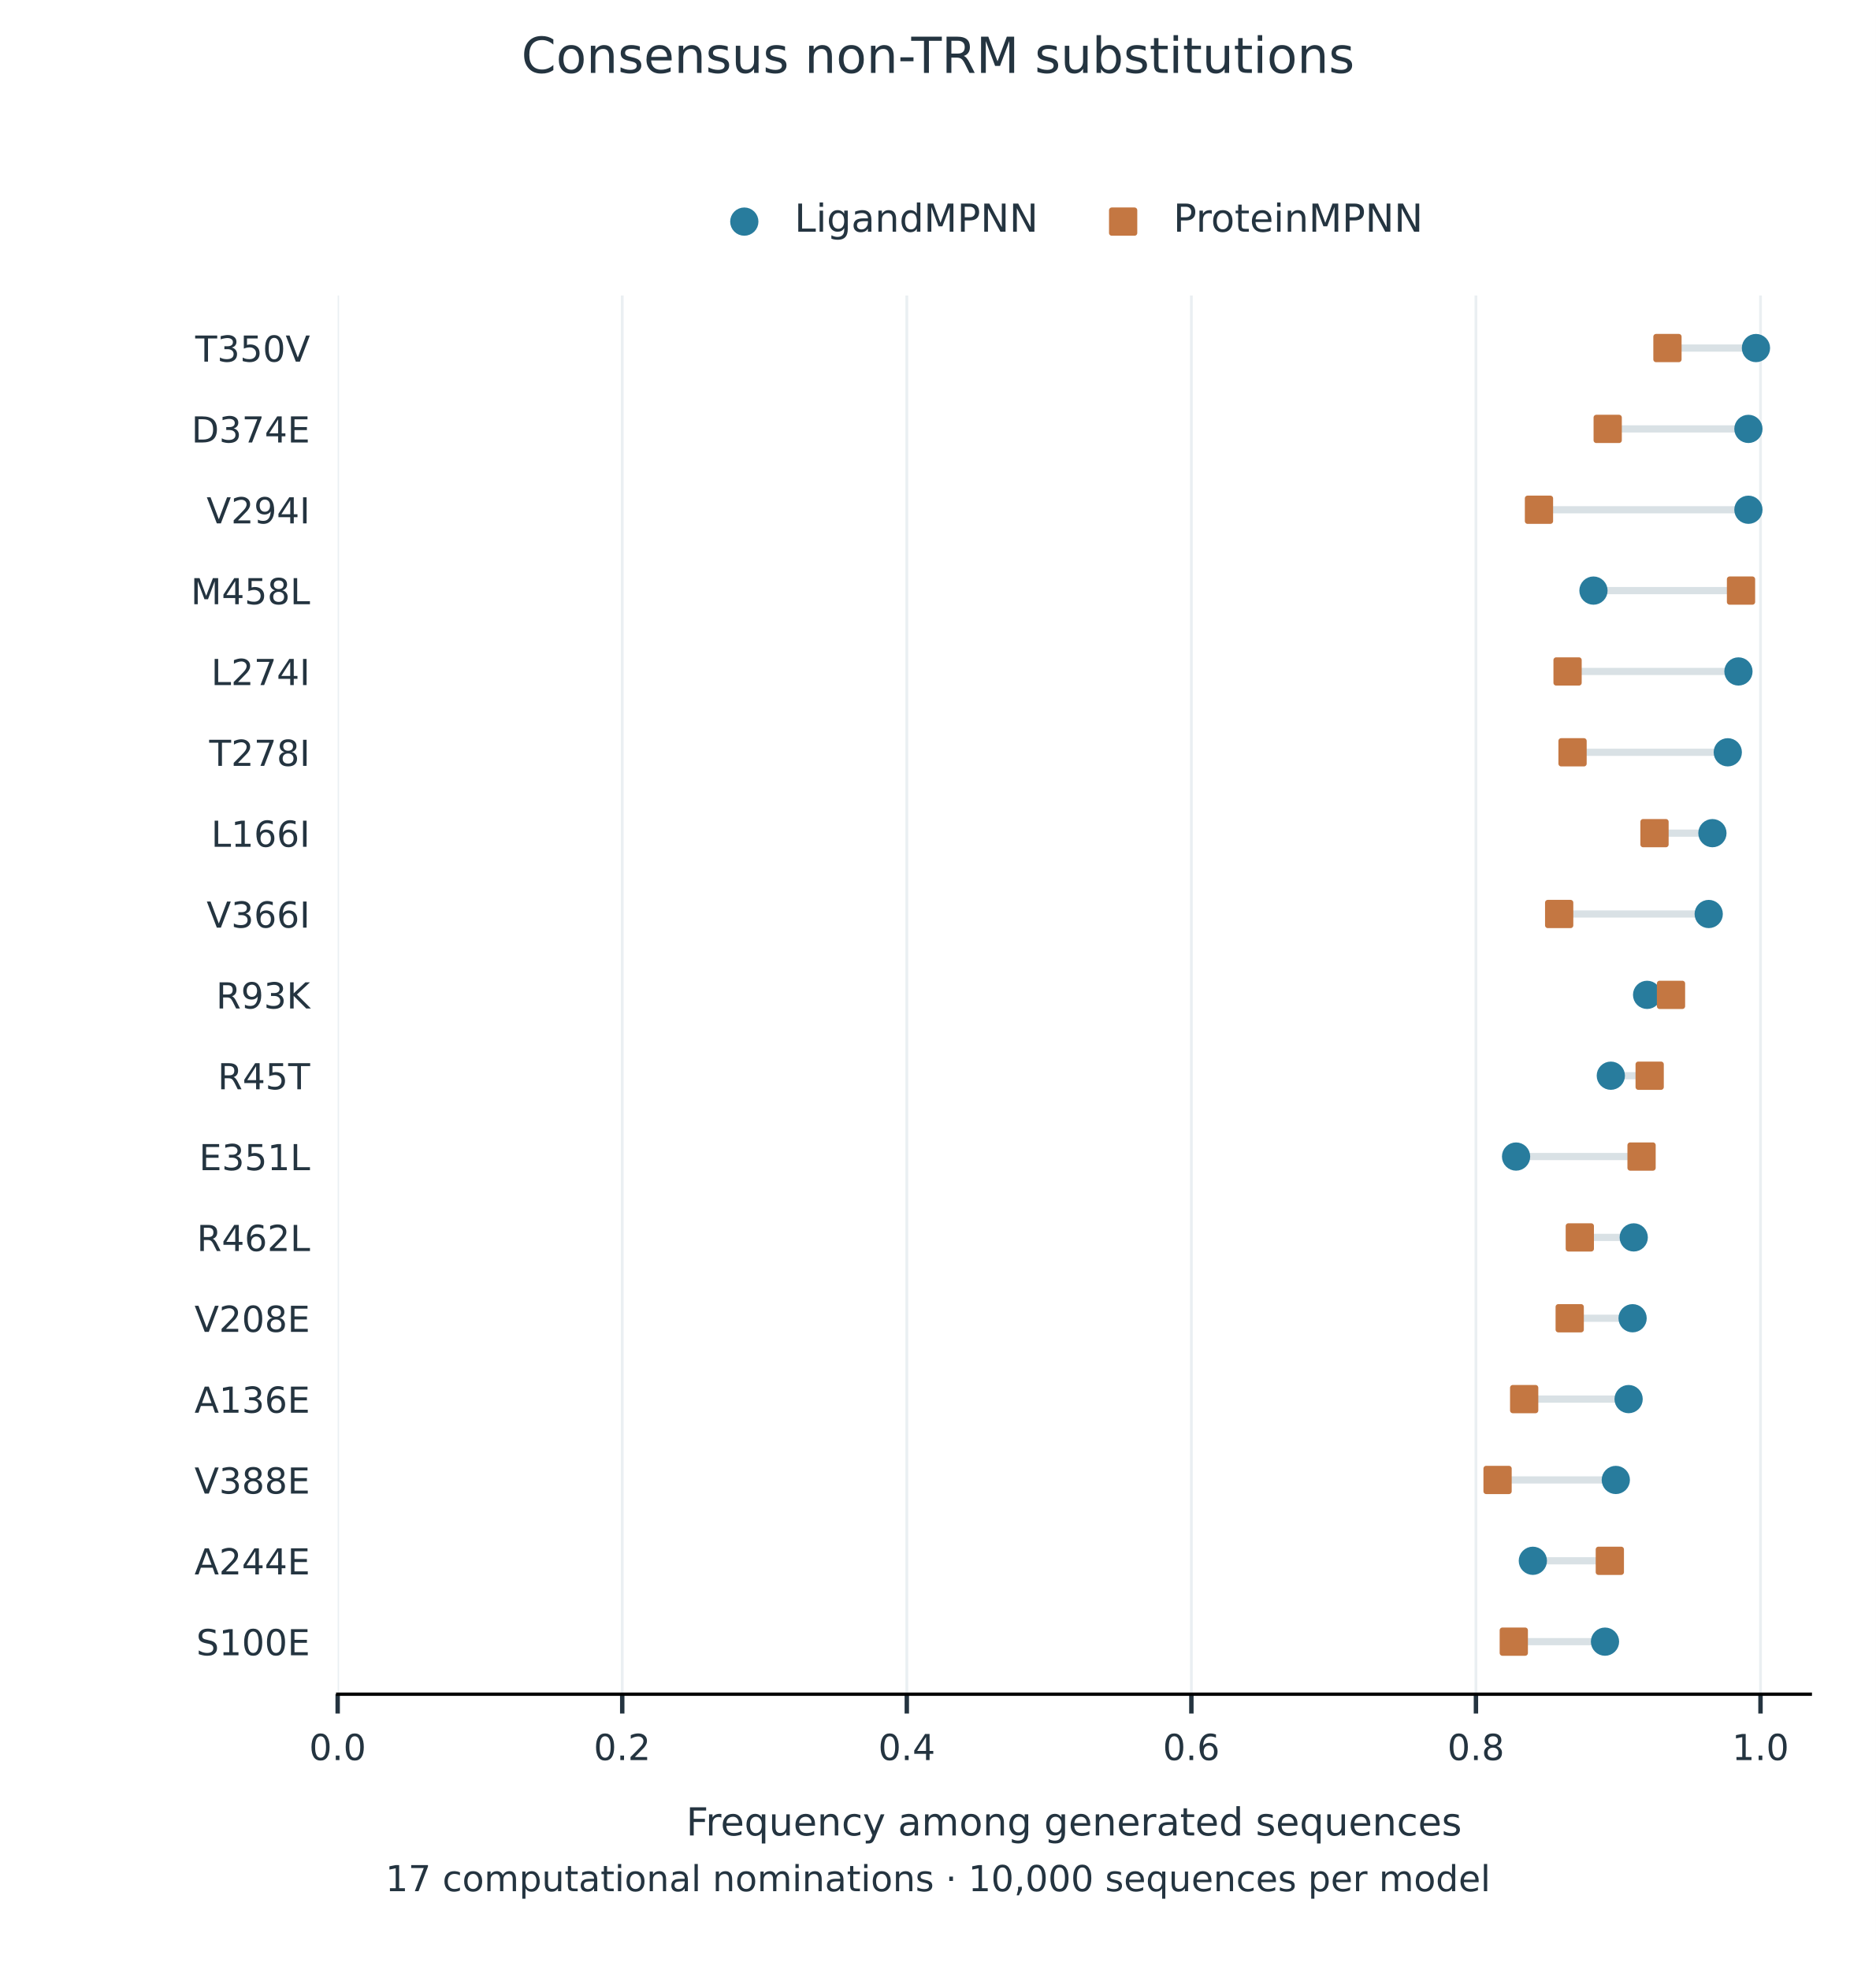
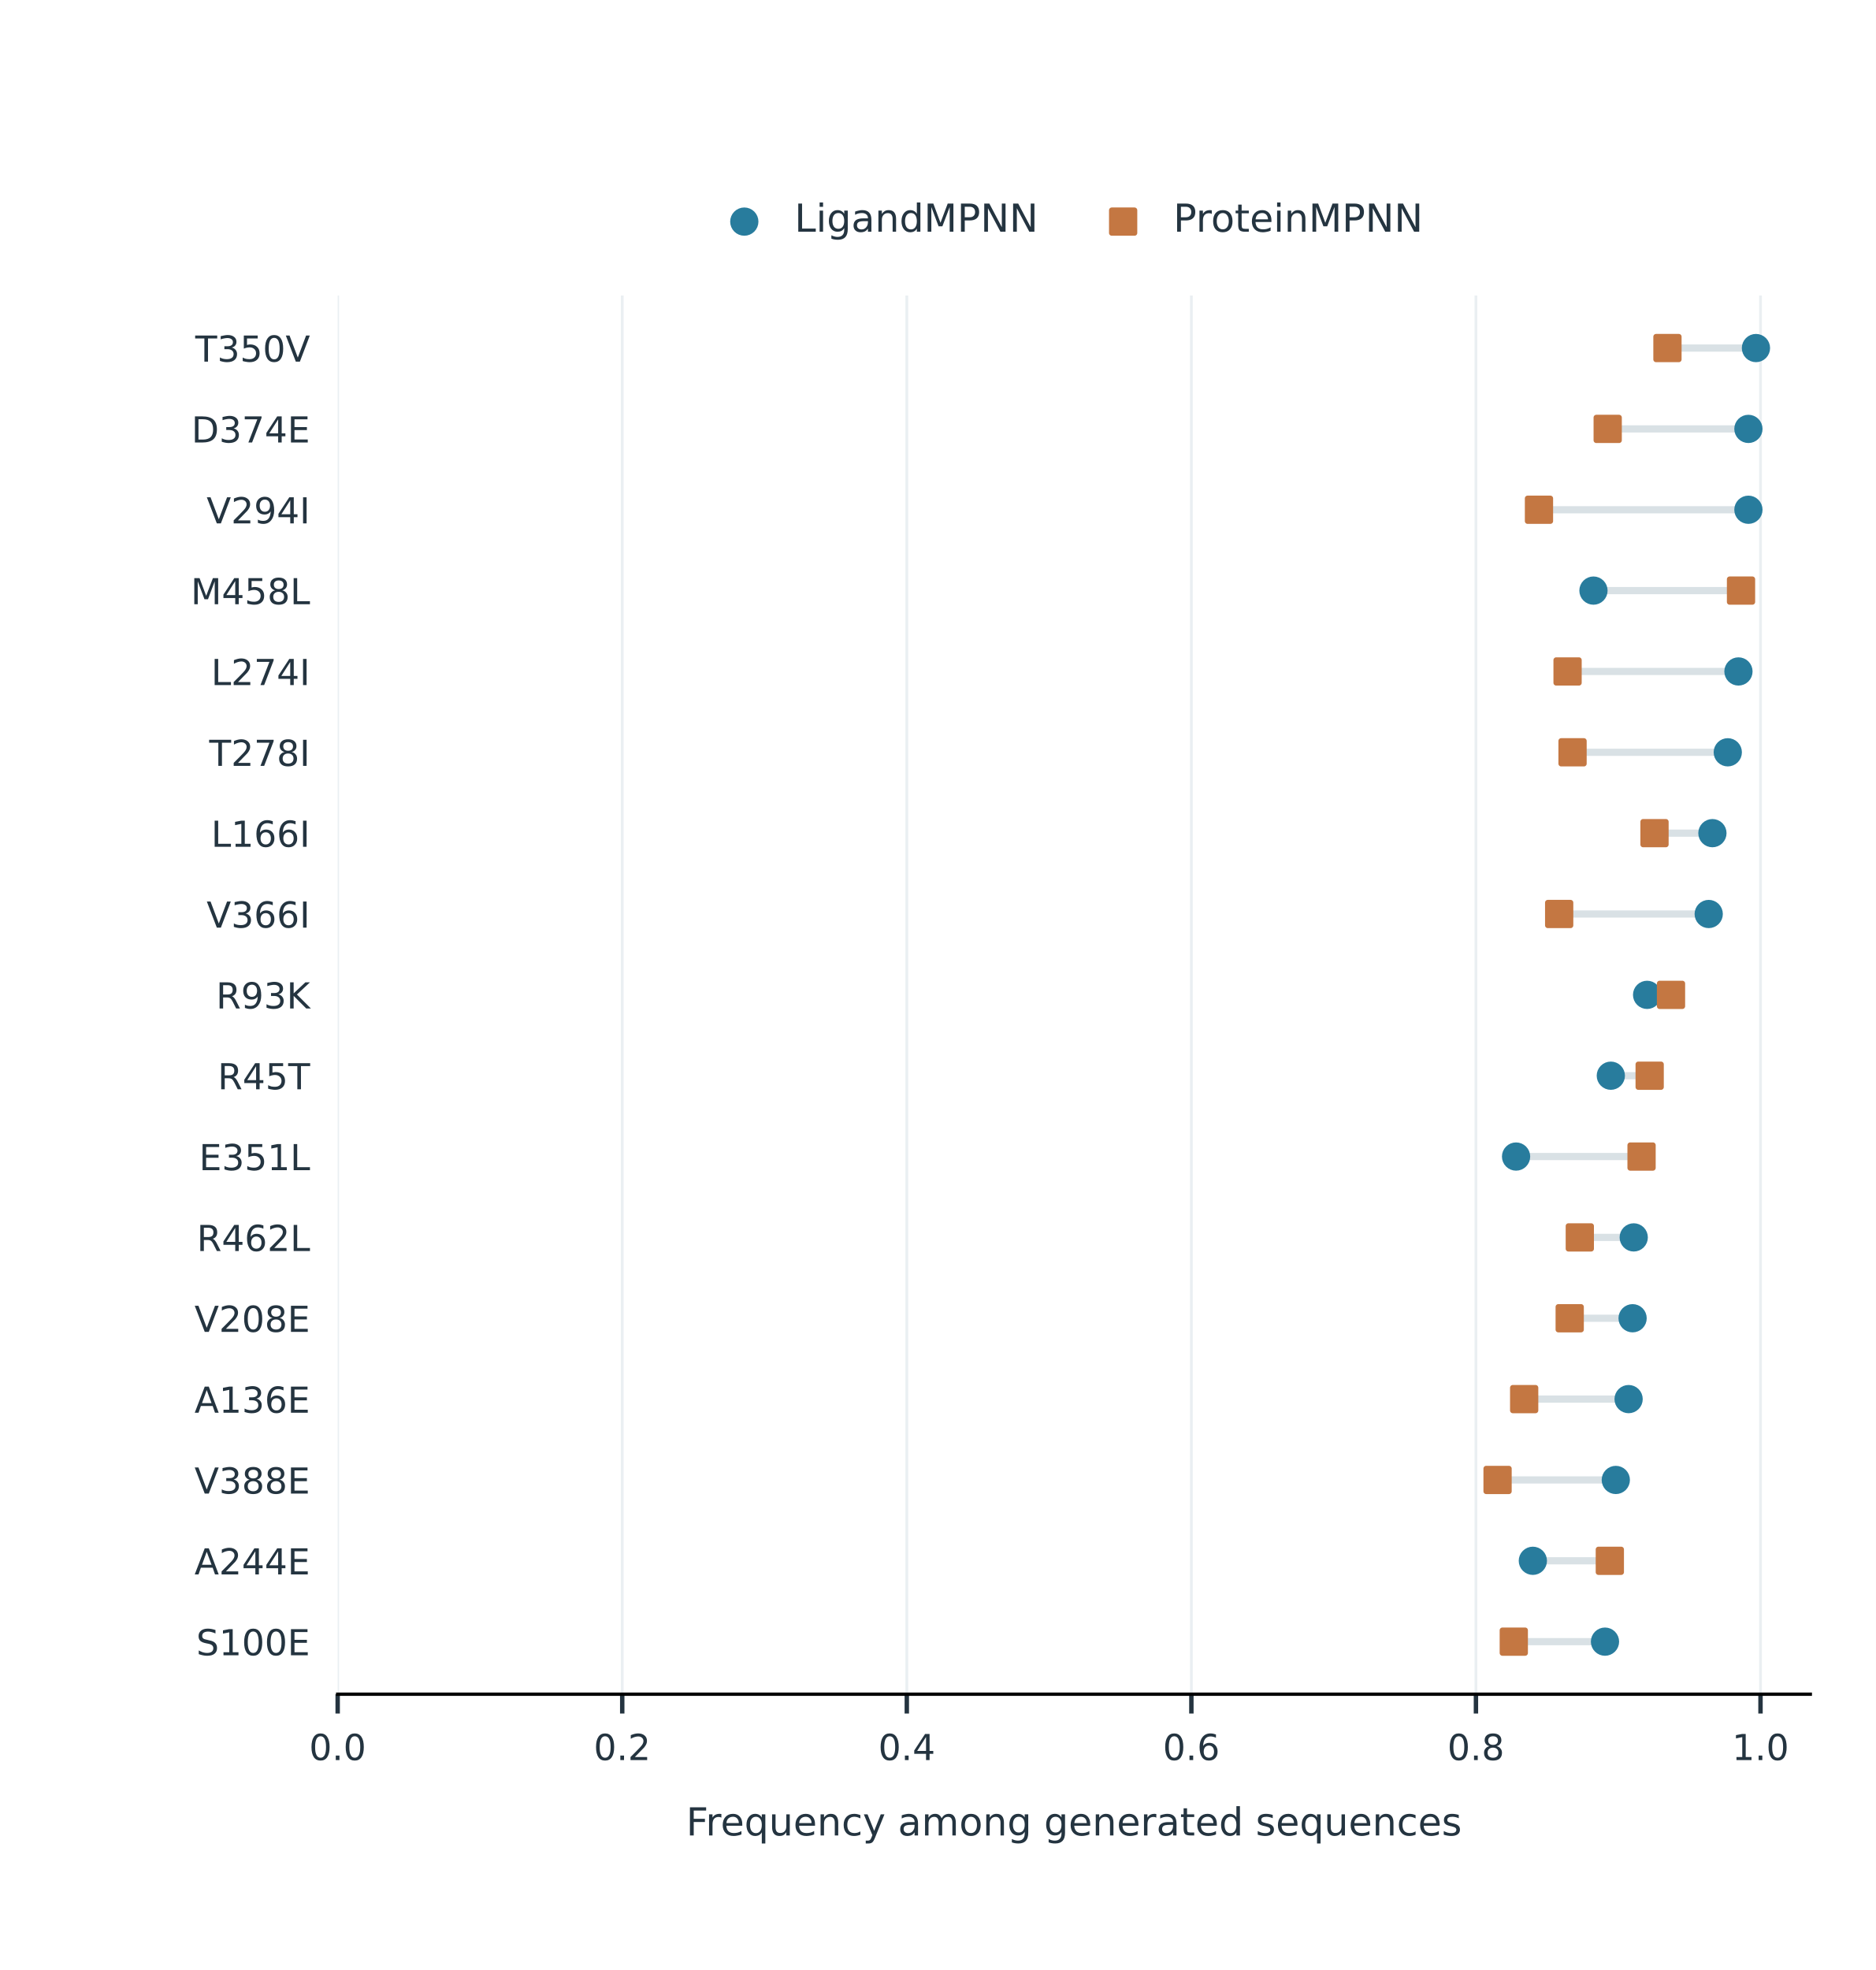
<svg xmlns="http://www.w3.org/2000/svg" xmlns:xlink="http://www.w3.org/1999/xlink" width="340.157pt" height="357.165pt" viewBox="0 0 340.157 357.165" version="1.1">
  <defs>
    <style type="text/css">*{stroke-linejoin: round; stroke-linecap: butt}</style>
  </defs>
  <g id="figure_1">
    <g id="patch_1">
-       <path d="M 0 357.165  L 340.157 357.165  L 340.157 0  L 0 0  z " style="fill: #ffffff" />
+       <path d="M 0 357.165 L 340.157 357.165 L 340.157 0 L 0 0 z " style="fill: #ffffff" />
    </g>
    <g id="axes_1">
      <g id="patch_2">
-         <path d="M 61.228 307.162  L 328.252 307.162  L 328.252 53.575  L 61.228 53.575  z " style="fill: #ffffff" />
+         <path d="M 61.228 307.162 L 328.252 307.162 L 328.252 53.575 L 61.228 53.575 z " style="fill: #ffffff" />
      </g>
      <g id="matplotlib.axis_1">
        <g id="xtick_1">
          <g id="line2d_1">
-             <path d="M 61.228 307.162  L 61.228 53.575  " clip-path="url(#p5d0c34cadb)" style="fill: none; stroke: #eaeff2; stroke-width: 0.5; stroke-linecap: square" />
+             <path d="M 61.228 307.162 L 61.228 53.575 " clip-path="url(#pcf1cd4d23b)" style="fill: none; stroke: #eaeff2; stroke-width: 0.5; stroke-linecap: square" />
          </g>
          <g id="line2d_2">
            <defs>
-               <path id="mb8633e6099" d="M 0 0  L 0 3.5  " style="stroke: #243440; stroke-width: 0.8" />
+               <path id="m006f803e0a" d="M 0 0 L 0 3.5 " style="stroke: #243440; stroke-width: 0.8" />
            </defs>
            <g>
-               <use xlink:href="#mb8633e6099" x="61.228" y="307.162" style="fill: #243440; stroke: #243440; stroke-width: 0.8" />
+               <use xlink:href="#m006f803e0a" x="61.228" y="307.162" style="fill: #243440; stroke: #243440; stroke-width: 0.8" />
            </g>
          </g>
          <g id="text_1">
            <text style="font-size: 6.5px; font-family: 'DejaVu Sans', 'Arial', 'Helvetica', sans-serif; text-anchor: middle; fill: #243440" x="61.228" y="319.101" transform="rotate(-0 61.22835 319.1012)">0.0</text>
          </g>
        </g>
        <g id="xtick_2">
          <g id="line2d_3">
-             <path d="M 112.827 307.162  L 112.827 53.575  " clip-path="url(#p5d0c34cadb)" style="fill: none; stroke: #eaeff2; stroke-width: 0.5; stroke-linecap: square" />
+             <path d="M 112.827 307.162 L 112.827 53.575 " clip-path="url(#pcf1cd4d23b)" style="fill: none; stroke: #eaeff2; stroke-width: 0.5; stroke-linecap: square" />
          </g>
          <g id="line2d_4">
            <g>
-               <use xlink:href="#mb8633e6099" x="112.827" y="307.162" style="fill: #243440; stroke: #243440; stroke-width: 0.8" />
+               <use xlink:href="#m006f803e0a" x="112.827" y="307.162" style="fill: #243440; stroke: #243440; stroke-width: 0.8" />
            </g>
          </g>
          <g id="text_2">
            <text style="font-size: 6.5px; font-family: 'DejaVu Sans', 'Arial', 'Helvetica', sans-serif; text-anchor: middle; fill: #243440" x="112.827" y="319.101" transform="rotate(-0 112.8271 319.1012)">0.2</text>
          </g>
        </g>
        <g id="xtick_3">
          <g id="line2d_5">
-             <path d="M 164.426 307.162  L 164.426 53.575  " clip-path="url(#p5d0c34cadb)" style="fill: none; stroke: #eaeff2; stroke-width: 0.5; stroke-linecap: square" />
+             <path d="M 164.426 307.162 L 164.426 53.575 " clip-path="url(#pcf1cd4d23b)" style="fill: none; stroke: #eaeff2; stroke-width: 0.5; stroke-linecap: square" />
          </g>
          <g id="line2d_6">
            <g>
-               <use xlink:href="#mb8633e6099" x="164.426" y="307.162" style="fill: #243440; stroke: #243440; stroke-width: 0.8" />
+               <use xlink:href="#m006f803e0a" x="164.426" y="307.162" style="fill: #243440; stroke: #243440; stroke-width: 0.8" />
            </g>
          </g>
          <g id="text_3">
            <text style="font-size: 6.5px; font-family: 'DejaVu Sans', 'Arial', 'Helvetica', sans-serif; text-anchor: middle; fill: #243440" x="164.426" y="319.101" transform="rotate(-0 164.4259 319.1012)">0.4</text>
          </g>
        </g>
        <g id="xtick_4">
          <g id="line2d_7">
-             <path d="M 216.025 307.162  L 216.025 53.575  " clip-path="url(#p5d0c34cadb)" style="fill: none; stroke: #eaeff2; stroke-width: 0.5; stroke-linecap: square" />
+             <path d="M 216.025 307.162 L 216.025 53.575 " clip-path="url(#pcf1cd4d23b)" style="fill: none; stroke: #eaeff2; stroke-width: 0.5; stroke-linecap: square" />
          </g>
          <g id="line2d_8">
            <g>
-               <use xlink:href="#mb8633e6099" x="216.025" y="307.162" style="fill: #243440; stroke: #243440; stroke-width: 0.8" />
+               <use xlink:href="#m006f803e0a" x="216.025" y="307.162" style="fill: #243440; stroke: #243440; stroke-width: 0.8" />
            </g>
          </g>
          <g id="text_4">
            <text style="font-size: 6.5px; font-family: 'DejaVu Sans', 'Arial', 'Helvetica', sans-serif; text-anchor: middle; fill: #243440" x="216.025" y="319.101" transform="rotate(-0 216.0246 319.1012)">0.6</text>
          </g>
        </g>
        <g id="xtick_5">
          <g id="line2d_9">
-             <path d="M 267.623 307.162  L 267.623 53.575  " clip-path="url(#p5d0c34cadb)" style="fill: none; stroke: #eaeff2; stroke-width: 0.5; stroke-linecap: square" />
+             <path d="M 267.623 307.162 L 267.623 53.575 " clip-path="url(#pcf1cd4d23b)" style="fill: none; stroke: #eaeff2; stroke-width: 0.5; stroke-linecap: square" />
          </g>
          <g id="line2d_10">
            <g>
-               <use xlink:href="#mb8633e6099" x="267.623" y="307.162" style="fill: #243440; stroke: #243440; stroke-width: 0.8" />
+               <use xlink:href="#m006f803e0a" x="267.623" y="307.162" style="fill: #243440; stroke: #243440; stroke-width: 0.8" />
            </g>
          </g>
          <g id="text_5">
            <text style="font-size: 6.5px; font-family: 'DejaVu Sans', 'Arial', 'Helvetica', sans-serif; text-anchor: middle; fill: #243440" x="267.623" y="319.101" transform="rotate(-0 267.6234 319.1012)">0.8</text>
          </g>
        </g>
        <g id="xtick_6">
          <g id="line2d_11">
-             <path d="M 319.222 307.162  L 319.222 53.575  " clip-path="url(#p5d0c34cadb)" style="fill: none; stroke: #eaeff2; stroke-width: 0.5; stroke-linecap: square" />
+             <path d="M 319.222 307.162 L 319.222 53.575 " clip-path="url(#pcf1cd4d23b)" style="fill: none; stroke: #eaeff2; stroke-width: 0.5; stroke-linecap: square" />
          </g>
          <g id="line2d_12">
            <g>
-               <use xlink:href="#mb8633e6099" x="319.222" y="307.162" style="fill: #243440; stroke: #243440; stroke-width: 0.8" />
+               <use xlink:href="#m006f803e0a" x="319.222" y="307.162" style="fill: #243440; stroke: #243440; stroke-width: 0.8" />
            </g>
          </g>
          <g id="text_6">
            <text style="font-size: 6.5px; font-family: 'DejaVu Sans', 'Arial', 'Helvetica', sans-serif; text-anchor: middle; fill: #243440" x="319.222" y="319.101" transform="rotate(-0 319.2222 319.1012)">1.0</text>
          </g>
        </g>
        <g id="text_7">
          <text style="font-size: 7px; font-family: 'DejaVu Sans', 'Arial', 'Helvetica', sans-serif; text-anchor: middle; fill: #243440" x="194.74" y="332.772" transform="rotate(-0 194.7402 332.7719)">Frequency among generated sequences</text>
        </g>
      </g>
      <g id="matplotlib.axis_2">
        <g id="ytick_1">
          <g id="line2d_13" />
          <g id="text_8">
            <text style="font-size: 6.5px; font-family: 'DejaVu Sans', 'Arial', 'Helvetica', sans-serif; text-anchor: end; fill: #243440" x="56.228" y="65.572" transform="rotate(-0 56.22835 65.57215)">T350V</text>
          </g>
        </g>
        <g id="ytick_2">
          <g id="line2d_14" />
          <g id="text_9">
            <text style="font-size: 6.5px; font-family: 'DejaVu Sans', 'Arial', 'Helvetica', sans-serif; text-anchor: end; fill: #243440" x="56.228" y="80.23" transform="rotate(-0 56.22835 80.23038)">D374E</text>
          </g>
        </g>
        <g id="ytick_3">
          <g id="line2d_15" />
          <g id="text_10">
            <text style="font-size: 6.5px; font-family: 'DejaVu Sans', 'Arial', 'Helvetica', sans-serif; text-anchor: end; fill: #243440" x="56.228" y="94.889" transform="rotate(-0 56.22835 94.88861)">V294I</text>
          </g>
        </g>
        <g id="ytick_4">
          <g id="line2d_16" />
          <g id="text_11">
            <text style="font-size: 6.5px; font-family: 'DejaVu Sans', 'Arial', 'Helvetica', sans-serif; text-anchor: end; fill: #243440" x="56.228" y="109.547" transform="rotate(-0 56.22835 109.5468)">M458L</text>
          </g>
        </g>
        <g id="ytick_5">
          <g id="line2d_17" />
          <g id="text_12">
            <text style="font-size: 6.5px; font-family: 'DejaVu Sans', 'Arial', 'Helvetica', sans-serif; text-anchor: end; fill: #243440" x="56.228" y="124.205" transform="rotate(-0 56.22835 124.2051)">L274I</text>
          </g>
        </g>
        <g id="ytick_6">
          <g id="line2d_18" />
          <g id="text_13">
            <text style="font-size: 6.5px; font-family: 'DejaVu Sans', 'Arial', 'Helvetica', sans-serif; text-anchor: end; fill: #243440" x="56.228" y="138.863" transform="rotate(-0 56.22835 138.8633)">T278I</text>
          </g>
        </g>
        <g id="ytick_7">
          <g id="line2d_19" />
          <g id="text_14">
            <text style="font-size: 6.5px; font-family: 'DejaVu Sans', 'Arial', 'Helvetica', sans-serif; text-anchor: end; fill: #243440" x="56.228" y="153.522" transform="rotate(-0 56.22835 153.5215)">L166I</text>
          </g>
        </g>
        <g id="ytick_8">
          <g id="line2d_20" />
          <g id="text_15">
            <text style="font-size: 6.5px; font-family: 'DejaVu Sans', 'Arial', 'Helvetica', sans-serif; text-anchor: end; fill: #243440" x="56.228" y="168.18" transform="rotate(-0 56.22835 168.1798)">V366I</text>
          </g>
        </g>
        <g id="ytick_9">
          <g id="line2d_21" />
          <g id="text_16">
            <text style="font-size: 6.5px; font-family: 'DejaVu Sans', 'Arial', 'Helvetica', sans-serif; text-anchor: end; fill: #243440" x="56.228" y="182.838" transform="rotate(-0 56.22835 182.838)">R93K</text>
          </g>
        </g>
        <g id="ytick_10">
          <g id="line2d_22" />
          <g id="text_17">
            <text style="font-size: 6.5px; font-family: 'DejaVu Sans', 'Arial', 'Helvetica', sans-serif; text-anchor: end; fill: #243440" x="56.228" y="197.496" transform="rotate(-0 56.22835 197.4962)">R45T</text>
          </g>
        </g>
        <g id="ytick_11">
          <g id="line2d_23" />
          <g id="text_18">
            <text style="font-size: 6.5px; font-family: 'DejaVu Sans', 'Arial', 'Helvetica', sans-serif; text-anchor: end; fill: #243440" x="56.228" y="212.154" transform="rotate(-0 56.22835 212.1545)">E351L</text>
          </g>
        </g>
        <g id="ytick_12">
          <g id="line2d_24" />
          <g id="text_19">
            <text style="font-size: 6.5px; font-family: 'DejaVu Sans', 'Arial', 'Helvetica', sans-serif; text-anchor: end; fill: #243440" x="56.228" y="226.813" transform="rotate(-0 56.22835 226.8127)">R462L</text>
          </g>
        </g>
        <g id="ytick_13">
          <g id="line2d_25" />
          <g id="text_20">
            <text style="font-size: 6.5px; font-family: 'DejaVu Sans', 'Arial', 'Helvetica', sans-serif; text-anchor: end; fill: #243440" x="56.228" y="241.471" transform="rotate(-0 56.22835 241.4709)">V208E</text>
          </g>
        </g>
        <g id="ytick_14">
          <g id="line2d_26" />
          <g id="text_21">
            <text style="font-size: 6.5px; font-family: 'DejaVu Sans', 'Arial', 'Helvetica', sans-serif; text-anchor: end; fill: #243440" x="56.228" y="256.129" transform="rotate(-0 56.22835 256.1292)">A136E</text>
          </g>
        </g>
        <g id="ytick_15">
          <g id="line2d_27" />
          <g id="text_22">
            <text style="font-size: 6.5px; font-family: 'DejaVu Sans', 'Arial', 'Helvetica', sans-serif; text-anchor: end; fill: #243440" x="56.228" y="270.787" transform="rotate(-0 56.22835 270.7874)">V388E</text>
          </g>
        </g>
        <g id="ytick_16">
          <g id="line2d_28" />
          <g id="text_23">
            <text style="font-size: 6.5px; font-family: 'DejaVu Sans', 'Arial', 'Helvetica', sans-serif; text-anchor: end; fill: #243440" x="56.228" y="285.446" transform="rotate(-0 56.22835 285.4456)">A244E</text>
          </g>
        </g>
        <g id="ytick_17">
          <g id="line2d_29" />
          <g id="text_24">
            <text style="font-size: 6.5px; font-family: 'DejaVu Sans', 'Arial', 'Helvetica', sans-serif; text-anchor: end; fill: #243440" x="56.228" y="300.104" transform="rotate(-0 56.22835 300.1038)">S100E</text>
          </g>
        </g>
      </g>
      <g id="LineCollection_1">
-         <path d="M 302.349 63.103  L 318.397 63.103  " clip-path="url(#p5d0c34cadb)" style="fill: none; stroke: #d9e1e5; stroke-width: 1.3" />
-         <path d="M 291.514 77.761  L 317.029 77.761  " clip-path="url(#p5d0c34cadb)" style="fill: none; stroke: #d9e1e5; stroke-width: 1.3" />
-         <path d="M 279.053 92.419  L 317.029 92.419  " clip-path="url(#p5d0c34cadb)" style="fill: none; stroke: #d9e1e5; stroke-width: 1.3" />
-         <path d="M 288.934 107.077  L 315.688 107.077  " clip-path="url(#p5d0c34cadb)" style="fill: none; stroke: #d9e1e5; stroke-width: 1.3" />
-         <path d="M 284.238 121.736  L 315.223 121.736  " clip-path="url(#p5d0c34cadb)" style="fill: none; stroke: #d9e1e5; stroke-width: 1.3" />
-         <path d="M 285.141 136.394  L 313.288 136.394  " clip-path="url(#p5d0c34cadb)" style="fill: none; stroke: #d9e1e5; stroke-width: 1.3" />
-         <path d="M 300.002 151.052  L 310.502 151.052  " clip-path="url(#p5d0c34cadb)" style="fill: none; stroke: #d9e1e5; stroke-width: 1.3" />
-         <path d="M 282.716 165.71  L 309.831 165.71  " clip-path="url(#p5d0c34cadb)" style="fill: none; stroke: #d9e1e5; stroke-width: 1.3" />
-         <path d="M 298.66 180.369  L 302.994 180.369  " clip-path="url(#p5d0c34cadb)" style="fill: none; stroke: #d9e1e5; stroke-width: 1.3" />
-         <path d="M 292.081 195.027  L 299.124 195.027  " clip-path="url(#p5d0c34cadb)" style="fill: none; stroke: #d9e1e5; stroke-width: 1.3" />
-         <path d="M 274.899 209.685  L 297.654 209.685  " clip-path="url(#p5d0c34cadb)" style="fill: none; stroke: #d9e1e5; stroke-width: 1.3" />
-         <path d="M 286.457 224.343  L 296.235 224.343  " clip-path="url(#p5d0c34cadb)" style="fill: none; stroke: #d9e1e5; stroke-width: 1.3" />
-         <path d="M 284.625 239.001  L 296.029 239.001  " clip-path="url(#p5d0c34cadb)" style="fill: none; stroke: #d9e1e5; stroke-width: 1.3" />
-         <path d="M 276.369 253.66  L 295.306 253.66  " clip-path="url(#p5d0c34cadb)" style="fill: none; stroke: #d9e1e5; stroke-width: 1.3" />
-         <path d="M 271.545 268.318  L 292.984 268.318  " clip-path="url(#p5d0c34cadb)" style="fill: none; stroke: #d9e1e5; stroke-width: 1.3" />
-         <path d="M 277.943 282.976  L 291.901 282.976  " clip-path="url(#p5d0c34cadb)" style="fill: none; stroke: #d9e1e5; stroke-width: 1.3" />
-         <path d="M 274.486 297.634  L 291.023 297.634  " clip-path="url(#p5d0c34cadb)" style="fill: none; stroke: #d9e1e5; stroke-width: 1.3" />
+         <path d="M 302.349 63.103 L 318.397 63.103 " clip-path="url(#pcf1cd4d23b)" style="fill: none; stroke: #d9e1e5; stroke-width: 1.3" />
+         <path d="M 291.514 77.761 L 317.029 77.761 " clip-path="url(#pcf1cd4d23b)" style="fill: none; stroke: #d9e1e5; stroke-width: 1.3" />
+         <path d="M 279.053 92.419 L 317.029 92.419 " clip-path="url(#pcf1cd4d23b)" style="fill: none; stroke: #d9e1e5; stroke-width: 1.3" />
+         <path d="M 288.934 107.077 L 315.688 107.077 " clip-path="url(#pcf1cd4d23b)" style="fill: none; stroke: #d9e1e5; stroke-width: 1.3" />
+         <path d="M 284.238 121.736 L 315.223 121.736 " clip-path="url(#pcf1cd4d23b)" style="fill: none; stroke: #d9e1e5; stroke-width: 1.3" />
+         <path d="M 285.141 136.394 L 313.288 136.394 " clip-path="url(#pcf1cd4d23b)" style="fill: none; stroke: #d9e1e5; stroke-width: 1.3" />
+         <path d="M 300.002 151.052 L 310.502 151.052 " clip-path="url(#pcf1cd4d23b)" style="fill: none; stroke: #d9e1e5; stroke-width: 1.3" />
+         <path d="M 282.716 165.71 L 309.831 165.71 " clip-path="url(#pcf1cd4d23b)" style="fill: none; stroke: #d9e1e5; stroke-width: 1.3" />
+         <path d="M 298.66 180.369 L 302.994 180.369 " clip-path="url(#pcf1cd4d23b)" style="fill: none; stroke: #d9e1e5; stroke-width: 1.3" />
+         <path d="M 292.081 195.027 L 299.124 195.027 " clip-path="url(#pcf1cd4d23b)" style="fill: none; stroke: #d9e1e5; stroke-width: 1.3" />
+         <path d="M 274.899 209.685 L 297.654 209.685 " clip-path="url(#pcf1cd4d23b)" style="fill: none; stroke: #d9e1e5; stroke-width: 1.3" />
+         <path d="M 286.457 224.343 L 296.235 224.343 " clip-path="url(#pcf1cd4d23b)" style="fill: none; stroke: #d9e1e5; stroke-width: 1.3" />
+         <path d="M 284.625 239.001 L 296.029 239.001 " clip-path="url(#pcf1cd4d23b)" style="fill: none; stroke: #d9e1e5; stroke-width: 1.3" />
+         <path d="M 276.369 253.66 L 295.306 253.66 " clip-path="url(#pcf1cd4d23b)" style="fill: none; stroke: #d9e1e5; stroke-width: 1.3" />
+         <path d="M 271.545 268.318 L 292.984 268.318 " clip-path="url(#pcf1cd4d23b)" style="fill: none; stroke: #d9e1e5; stroke-width: 1.3" />
+         <path d="M 277.943 282.976 L 291.901 282.976 " clip-path="url(#pcf1cd4d23b)" style="fill: none; stroke: #d9e1e5; stroke-width: 1.3" />
+         <path d="M 274.486 297.634 L 291.023 297.634 " clip-path="url(#pcf1cd4d23b)" style="fill: none; stroke: #d9e1e5; stroke-width: 1.3" />
      </g>
      <g id="patch_3">
-         <path d="M 61.228 307.162  L 328.252 307.162  " style="fill: none; stroke: #000000; stroke-width: 0.6; stroke-linejoin: miter; stroke-linecap: square" />
+         <path d="M 61.228 307.162 L 328.252 307.162 " style="fill: none; stroke: #000000; stroke-width: 0.6; stroke-linejoin: miter; stroke-linecap: square" />
      </g>
      <g id="PathCollection_1">
        <defs>
-           <path id="mcd3f76bb76" d="M 0 2.062  C 0.547 2.062 1.071 1.844 1.458 1.458  C 1.844 1.071 2.062 0.547 2.062 0  C 2.062 -0.547 1.844 -1.071 1.458 -1.458  C 1.071 -1.844 0.547 -2.062 0 -2.062  C -0.547 -2.062 -1.071 -1.844 -1.458 -1.458  C -1.844 -1.071 -2.062 -0.547 -2.062 0  C -2.062 0.547 -1.844 1.071 -1.458 1.458  C -1.071 1.844 -0.547 2.062 0 2.062  z " style="stroke: #287c9d" />
+           <path id="m09c86a3f64" d="M 0 2.062 C 0.547 2.062 1.071 1.844 1.458 1.458 C 1.844 1.071 2.062 0.547 2.062 0 C 2.062 -0.547 1.844 -1.071 1.458 -1.458 C 1.071 -1.844 0.547 -2.062 0 -2.062 C -0.547 -2.062 -1.071 -1.844 -1.458 -1.458 C -1.844 -1.071 -2.062 -0.547 -2.062 0 C -2.062 0.547 -1.844 1.071 -1.458 1.458 C -1.071 1.844 -0.547 2.062 0 2.062 z " style="stroke: #287c9d" />
        </defs>
-         <g clip-path="url(#p5d0c34cadb)">
-           <use xlink:href="#mcd3f76bb76" x="318.397" y="63.103" style="fill: #287c9d; stroke: #287c9d" />
-           <use xlink:href="#mcd3f76bb76" x="317.029" y="77.761" style="fill: #287c9d; stroke: #287c9d" />
-           <use xlink:href="#mcd3f76bb76" x="317.029" y="92.419" style="fill: #287c9d; stroke: #287c9d" />
-           <use xlink:href="#mcd3f76bb76" x="288.934" y="107.077" style="fill: #287c9d; stroke: #287c9d" />
-           <use xlink:href="#mcd3f76bb76" x="315.223" y="121.736" style="fill: #287c9d; stroke: #287c9d" />
-           <use xlink:href="#mcd3f76bb76" x="313.288" y="136.394" style="fill: #287c9d; stroke: #287c9d" />
-           <use xlink:href="#mcd3f76bb76" x="310.502" y="151.052" style="fill: #287c9d; stroke: #287c9d" />
-           <use xlink:href="#mcd3f76bb76" x="309.831" y="165.71" style="fill: #287c9d; stroke: #287c9d" />
-           <use xlink:href="#mcd3f76bb76" x="298.66" y="180.369" style="fill: #287c9d; stroke: #287c9d" />
-           <use xlink:href="#mcd3f76bb76" x="292.081" y="195.027" style="fill: #287c9d; stroke: #287c9d" />
-           <use xlink:href="#mcd3f76bb76" x="274.899" y="209.685" style="fill: #287c9d; stroke: #287c9d" />
-           <use xlink:href="#mcd3f76bb76" x="296.235" y="224.343" style="fill: #287c9d; stroke: #287c9d" />
-           <use xlink:href="#mcd3f76bb76" x="296.029" y="239.001" style="fill: #287c9d; stroke: #287c9d" />
-           <use xlink:href="#mcd3f76bb76" x="295.306" y="253.66" style="fill: #287c9d; stroke: #287c9d" />
-           <use xlink:href="#mcd3f76bb76" x="292.984" y="268.318" style="fill: #287c9d; stroke: #287c9d" />
-           <use xlink:href="#mcd3f76bb76" x="277.943" y="282.976" style="fill: #287c9d; stroke: #287c9d" />
-           <use xlink:href="#mcd3f76bb76" x="291.023" y="297.634" style="fill: #287c9d; stroke: #287c9d" />
+         <g clip-path="url(#pcf1cd4d23b)">
+           <use xlink:href="#m09c86a3f64" x="318.397" y="63.103" style="fill: #287c9d; stroke: #287c9d" />
+           <use xlink:href="#m09c86a3f64" x="317.029" y="77.761" style="fill: #287c9d; stroke: #287c9d" />
+           <use xlink:href="#m09c86a3f64" x="317.029" y="92.419" style="fill: #287c9d; stroke: #287c9d" />
+           <use xlink:href="#m09c86a3f64" x="288.934" y="107.077" style="fill: #287c9d; stroke: #287c9d" />
+           <use xlink:href="#m09c86a3f64" x="315.223" y="121.736" style="fill: #287c9d; stroke: #287c9d" />
+           <use xlink:href="#m09c86a3f64" x="313.288" y="136.394" style="fill: #287c9d; stroke: #287c9d" />
+           <use xlink:href="#m09c86a3f64" x="310.502" y="151.052" style="fill: #287c9d; stroke: #287c9d" />
+           <use xlink:href="#m09c86a3f64" x="309.831" y="165.71" style="fill: #287c9d; stroke: #287c9d" />
+           <use xlink:href="#m09c86a3f64" x="298.66" y="180.369" style="fill: #287c9d; stroke: #287c9d" />
+           <use xlink:href="#m09c86a3f64" x="292.081" y="195.027" style="fill: #287c9d; stroke: #287c9d" />
+           <use xlink:href="#m09c86a3f64" x="274.899" y="209.685" style="fill: #287c9d; stroke: #287c9d" />
+           <use xlink:href="#m09c86a3f64" x="296.235" y="224.343" style="fill: #287c9d; stroke: #287c9d" />
+           <use xlink:href="#m09c86a3f64" x="296.029" y="239.001" style="fill: #287c9d; stroke: #287c9d" />
+           <use xlink:href="#m09c86a3f64" x="295.306" y="253.66" style="fill: #287c9d; stroke: #287c9d" />
+           <use xlink:href="#m09c86a3f64" x="292.984" y="268.318" style="fill: #287c9d; stroke: #287c9d" />
+           <use xlink:href="#m09c86a3f64" x="277.943" y="282.976" style="fill: #287c9d; stroke: #287c9d" />
+           <use xlink:href="#m09c86a3f64" x="291.023" y="297.634" style="fill: #287c9d; stroke: #287c9d" />
        </g>
      </g>
      <g id="PathCollection_2">
        <defs>
-           <path id="md994ecedfc" d="M -2.062 2.062  L 2.062 2.062  L 2.062 -2.062  L -2.062 -2.062  z " style="stroke: #c47742" />
+           <path id="mf4ada1075a" d="M -2.062 2.062 L 2.062 2.062 L 2.062 -2.062 L -2.062 -2.062 z " style="stroke: #c47742" />
        </defs>
-         <g clip-path="url(#p5d0c34cadb)">
-           <use xlink:href="#md994ecedfc" x="302.349" y="63.103" style="fill: #c47742; stroke: #c47742" />
-           <use xlink:href="#md994ecedfc" x="291.514" y="77.761" style="fill: #c47742; stroke: #c47742" />
-           <use xlink:href="#md994ecedfc" x="279.053" y="92.419" style="fill: #c47742; stroke: #c47742" />
-           <use xlink:href="#md994ecedfc" x="315.688" y="107.077" style="fill: #c47742; stroke: #c47742" />
-           <use xlink:href="#md994ecedfc" x="284.238" y="121.736" style="fill: #c47742; stroke: #c47742" />
-           <use xlink:href="#md994ecedfc" x="285.141" y="136.394" style="fill: #c47742; stroke: #c47742" />
-           <use xlink:href="#md994ecedfc" x="300.002" y="151.052" style="fill: #c47742; stroke: #c47742" />
-           <use xlink:href="#md994ecedfc" x="282.716" y="165.71" style="fill: #c47742; stroke: #c47742" />
-           <use xlink:href="#md994ecedfc" x="302.994" y="180.369" style="fill: #c47742; stroke: #c47742" />
-           <use xlink:href="#md994ecedfc" x="299.124" y="195.027" style="fill: #c47742; stroke: #c47742" />
-           <use xlink:href="#md994ecedfc" x="297.654" y="209.685" style="fill: #c47742; stroke: #c47742" />
-           <use xlink:href="#md994ecedfc" x="286.457" y="224.343" style="fill: #c47742; stroke: #c47742" />
-           <use xlink:href="#md994ecedfc" x="284.625" y="239.001" style="fill: #c47742; stroke: #c47742" />
-           <use xlink:href="#md994ecedfc" x="276.369" y="253.66" style="fill: #c47742; stroke: #c47742" />
-           <use xlink:href="#md994ecedfc" x="271.545" y="268.318" style="fill: #c47742; stroke: #c47742" />
-           <use xlink:href="#md994ecedfc" x="291.901" y="282.976" style="fill: #c47742; stroke: #c47742" />
-           <use xlink:href="#md994ecedfc" x="274.486" y="297.634" style="fill: #c47742; stroke: #c47742" />
+         <g clip-path="url(#pcf1cd4d23b)">
+           <use xlink:href="#mf4ada1075a" x="302.349" y="63.103" style="fill: #c47742; stroke: #c47742" />
+           <use xlink:href="#mf4ada1075a" x="291.514" y="77.761" style="fill: #c47742; stroke: #c47742" />
+           <use xlink:href="#mf4ada1075a" x="279.053" y="92.419" style="fill: #c47742; stroke: #c47742" />
+           <use xlink:href="#mf4ada1075a" x="315.688" y="107.077" style="fill: #c47742; stroke: #c47742" />
+           <use xlink:href="#mf4ada1075a" x="284.238" y="121.736" style="fill: #c47742; stroke: #c47742" />
+           <use xlink:href="#mf4ada1075a" x="285.141" y="136.394" style="fill: #c47742; stroke: #c47742" />
+           <use xlink:href="#mf4ada1075a" x="300.002" y="151.052" style="fill: #c47742; stroke: #c47742" />
+           <use xlink:href="#mf4ada1075a" x="282.716" y="165.71" style="fill: #c47742; stroke: #c47742" />
+           <use xlink:href="#mf4ada1075a" x="302.994" y="180.369" style="fill: #c47742; stroke: #c47742" />
+           <use xlink:href="#mf4ada1075a" x="299.124" y="195.027" style="fill: #c47742; stroke: #c47742" />
+           <use xlink:href="#mf4ada1075a" x="297.654" y="209.685" style="fill: #c47742; stroke: #c47742" />
+           <use xlink:href="#mf4ada1075a" x="286.457" y="224.343" style="fill: #c47742; stroke: #c47742" />
+           <use xlink:href="#mf4ada1075a" x="284.625" y="239.001" style="fill: #c47742; stroke: #c47742" />
+           <use xlink:href="#mf4ada1075a" x="276.369" y="253.66" style="fill: #c47742; stroke: #c47742" />
+           <use xlink:href="#mf4ada1075a" x="271.545" y="268.318" style="fill: #c47742; stroke: #c47742" />
+           <use xlink:href="#mf4ada1075a" x="291.901" y="282.976" style="fill: #c47742; stroke: #c47742" />
+           <use xlink:href="#mf4ada1075a" x="274.486" y="297.634" style="fill: #c47742; stroke: #c47742" />
        </g>
      </g>
      <g id="legend_1">
        <g id="PathCollection_3">
          <g>
-             <use xlink:href="#mcd3f76bb76" x="134.96" y="40.178" style="fill: #287c9d; stroke: #287c9d" />
+             <use xlink:href="#m09c86a3f64" x="134.96" y="40.178" style="fill: #287c9d; stroke: #287c9d" />
          </g>
        </g>
        <g id="text_25">
          <text style="font-size: 7px; font-family: 'DejaVu Sans', 'Arial', 'Helvetica', sans-serif; text-anchor: start; fill: #243440" x="144.06" y="42.015" transform="rotate(-0 144.0596 42.01521)">LigandMPNN</text>
        </g>
        <g id="PathCollection_4">
          <g>
-             <use xlink:href="#md994ecedfc" x="203.653" y="40.178" style="fill: #c47742; stroke: #c47742" />
+             <use xlink:href="#mf4ada1075a" x="203.653" y="40.178" style="fill: #c47742; stroke: #c47742" />
          </g>
        </g>
        <g id="text_26">
          <text style="font-size: 7px; font-family: 'DejaVu Sans', 'Arial', 'Helvetica', sans-serif; text-anchor: start; fill: #243440" x="212.753" y="42.015" transform="rotate(-0 212.7526 42.01521)">ProteinMPNN</text>
        </g>
      </g>
-     </g>
-     <g id="text_27">
-       <text style="font-size: 9px; font-family: 'DejaVu Sans', 'Arial', 'Helvetica', sans-serif; text-anchor: middle; fill: #243440" x="170.079" y="13.215" transform="rotate(-0 170.0787 13.21512)">Consensus non-TRM substitutions</text>
-     </g>
-     <g id="text_28">
-       <text style="font-size: 6.5px; font-family: 'DejaVu Sans', 'Arial', 'Helvetica', sans-serif; text-anchor: middle; fill: #243440" x="170.079" y="342.879" transform="rotate(-0 170.0787 342.8787)">17 computational nominations · 10,000 sequences per model</text>
    </g>
  </g>
  <defs>
-     <clipPath id="p5d0c34cadb">
+     <clipPath id="pcf1cd4d23b">
      <rect x="61.228" y="53.575" width="267.024" height="253.587" />
    </clipPath>
  </defs>
</svg>
